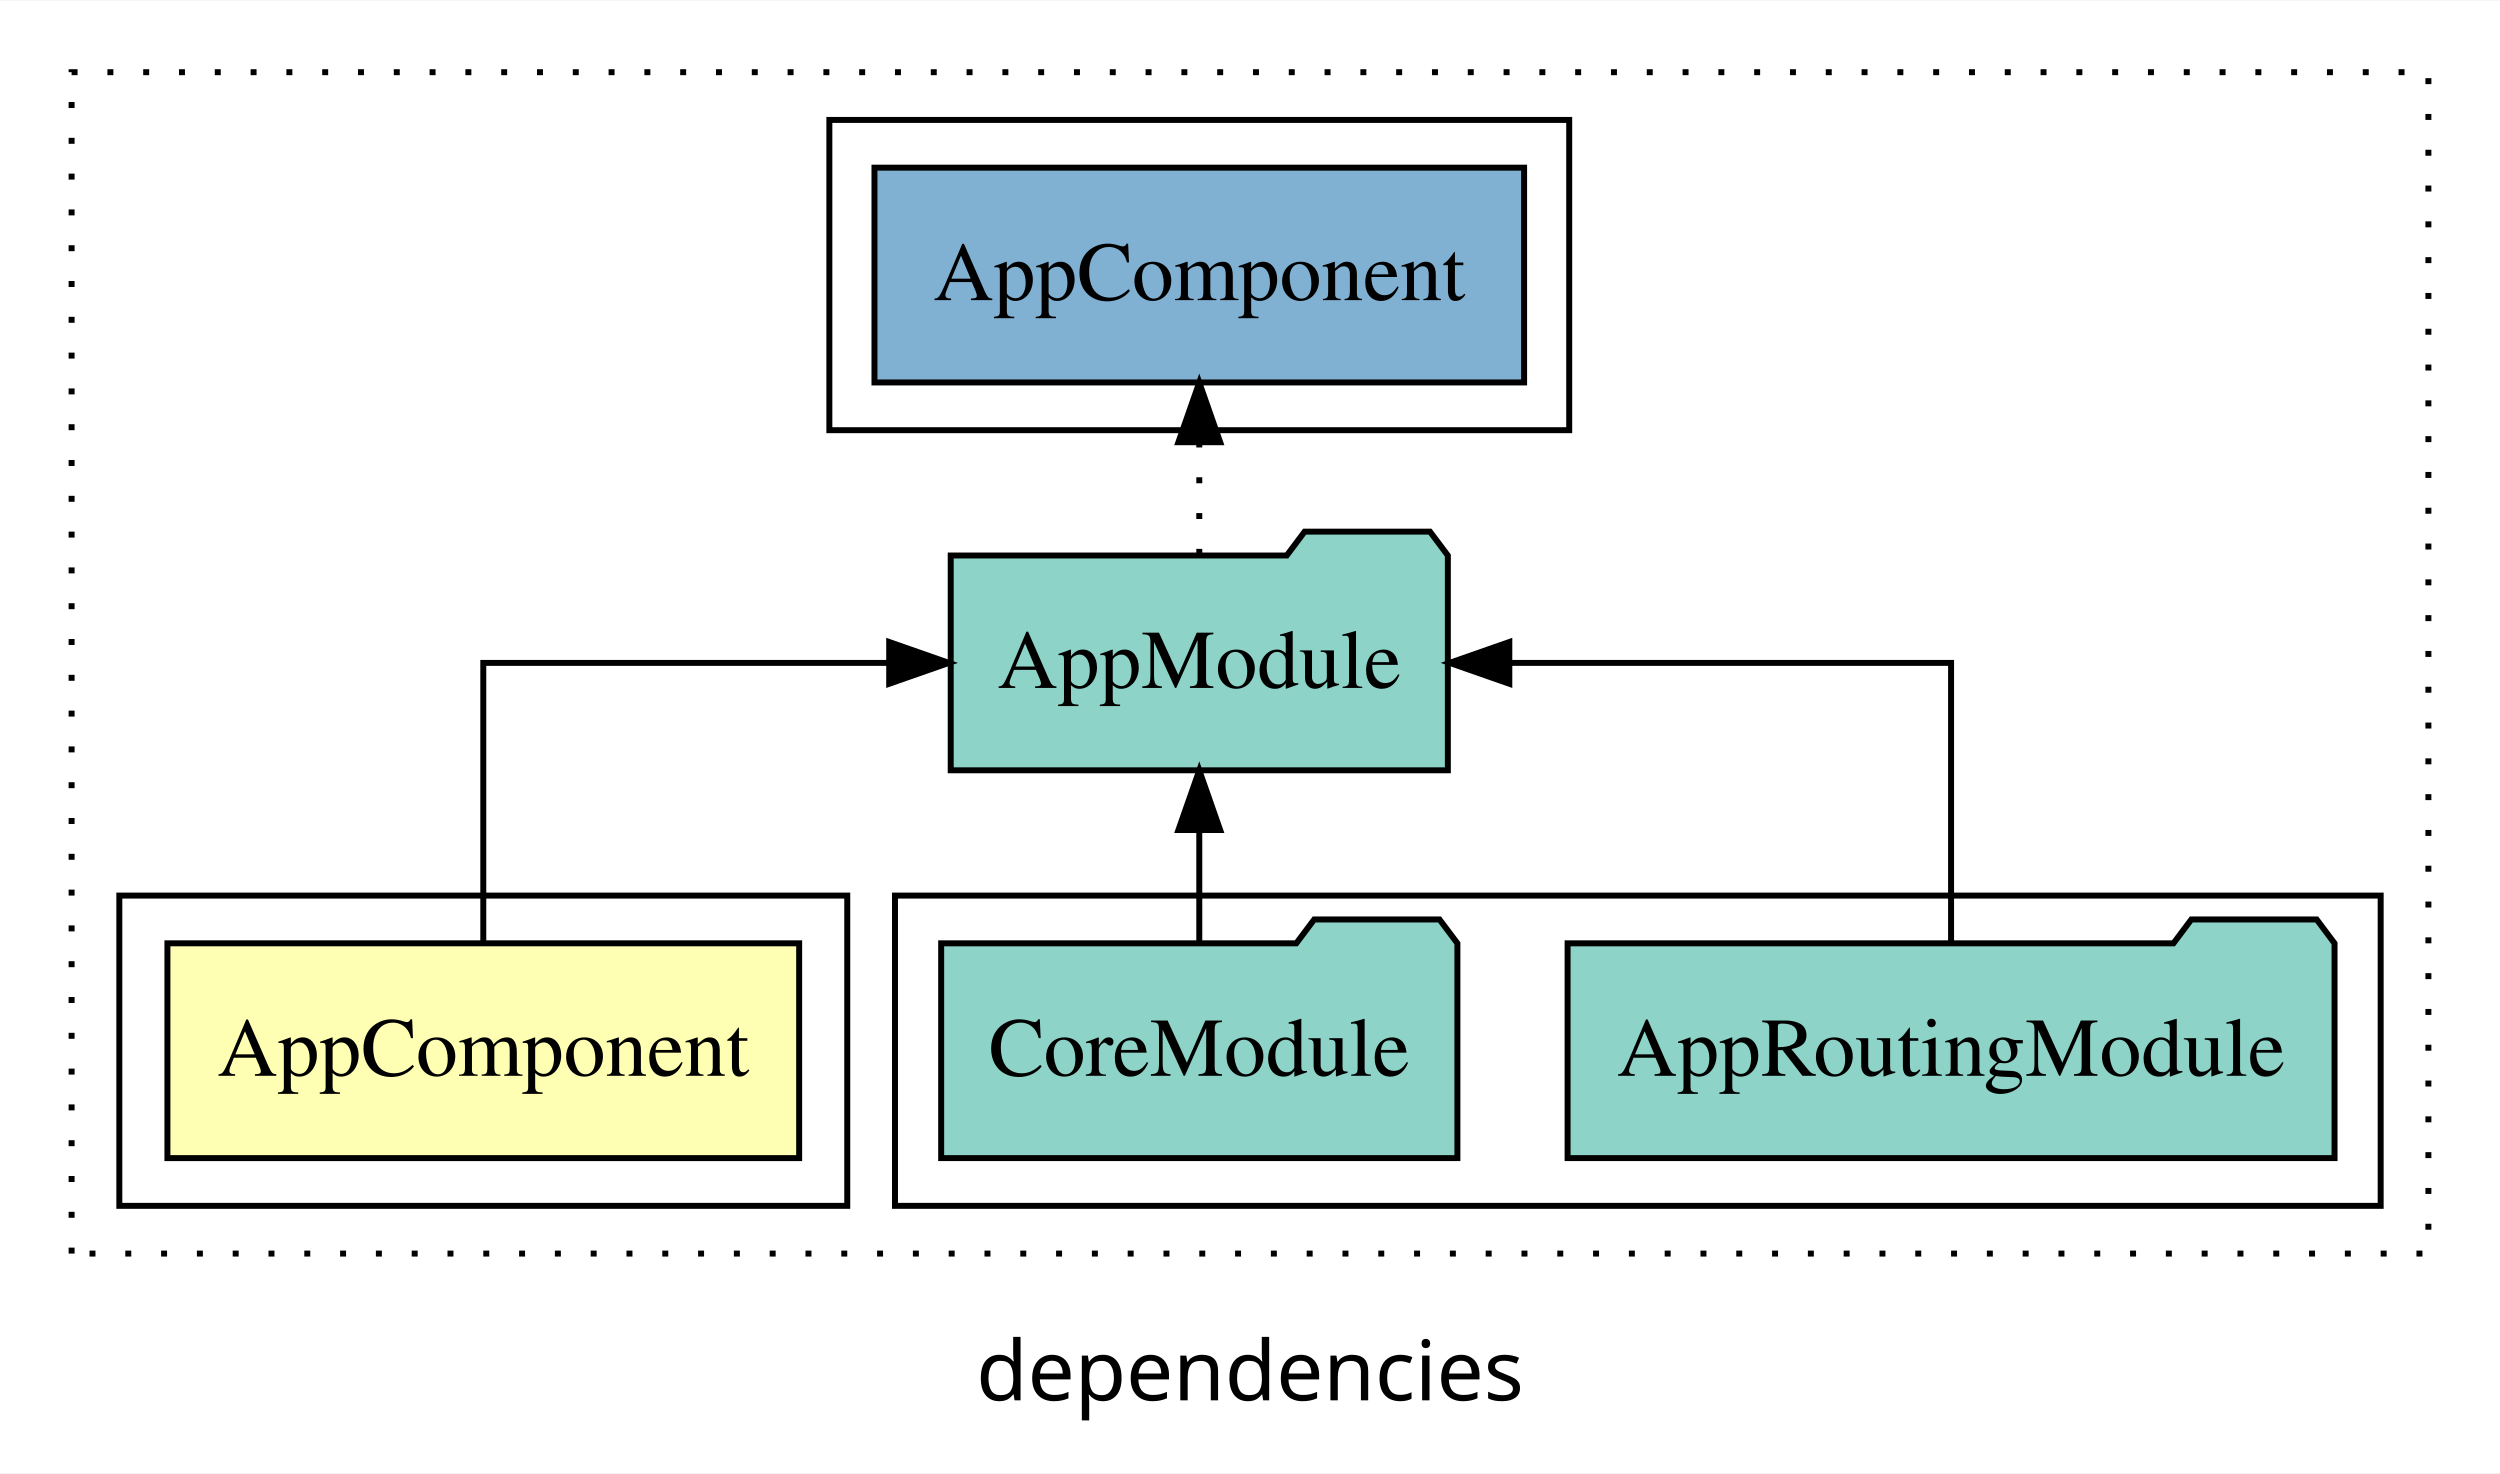
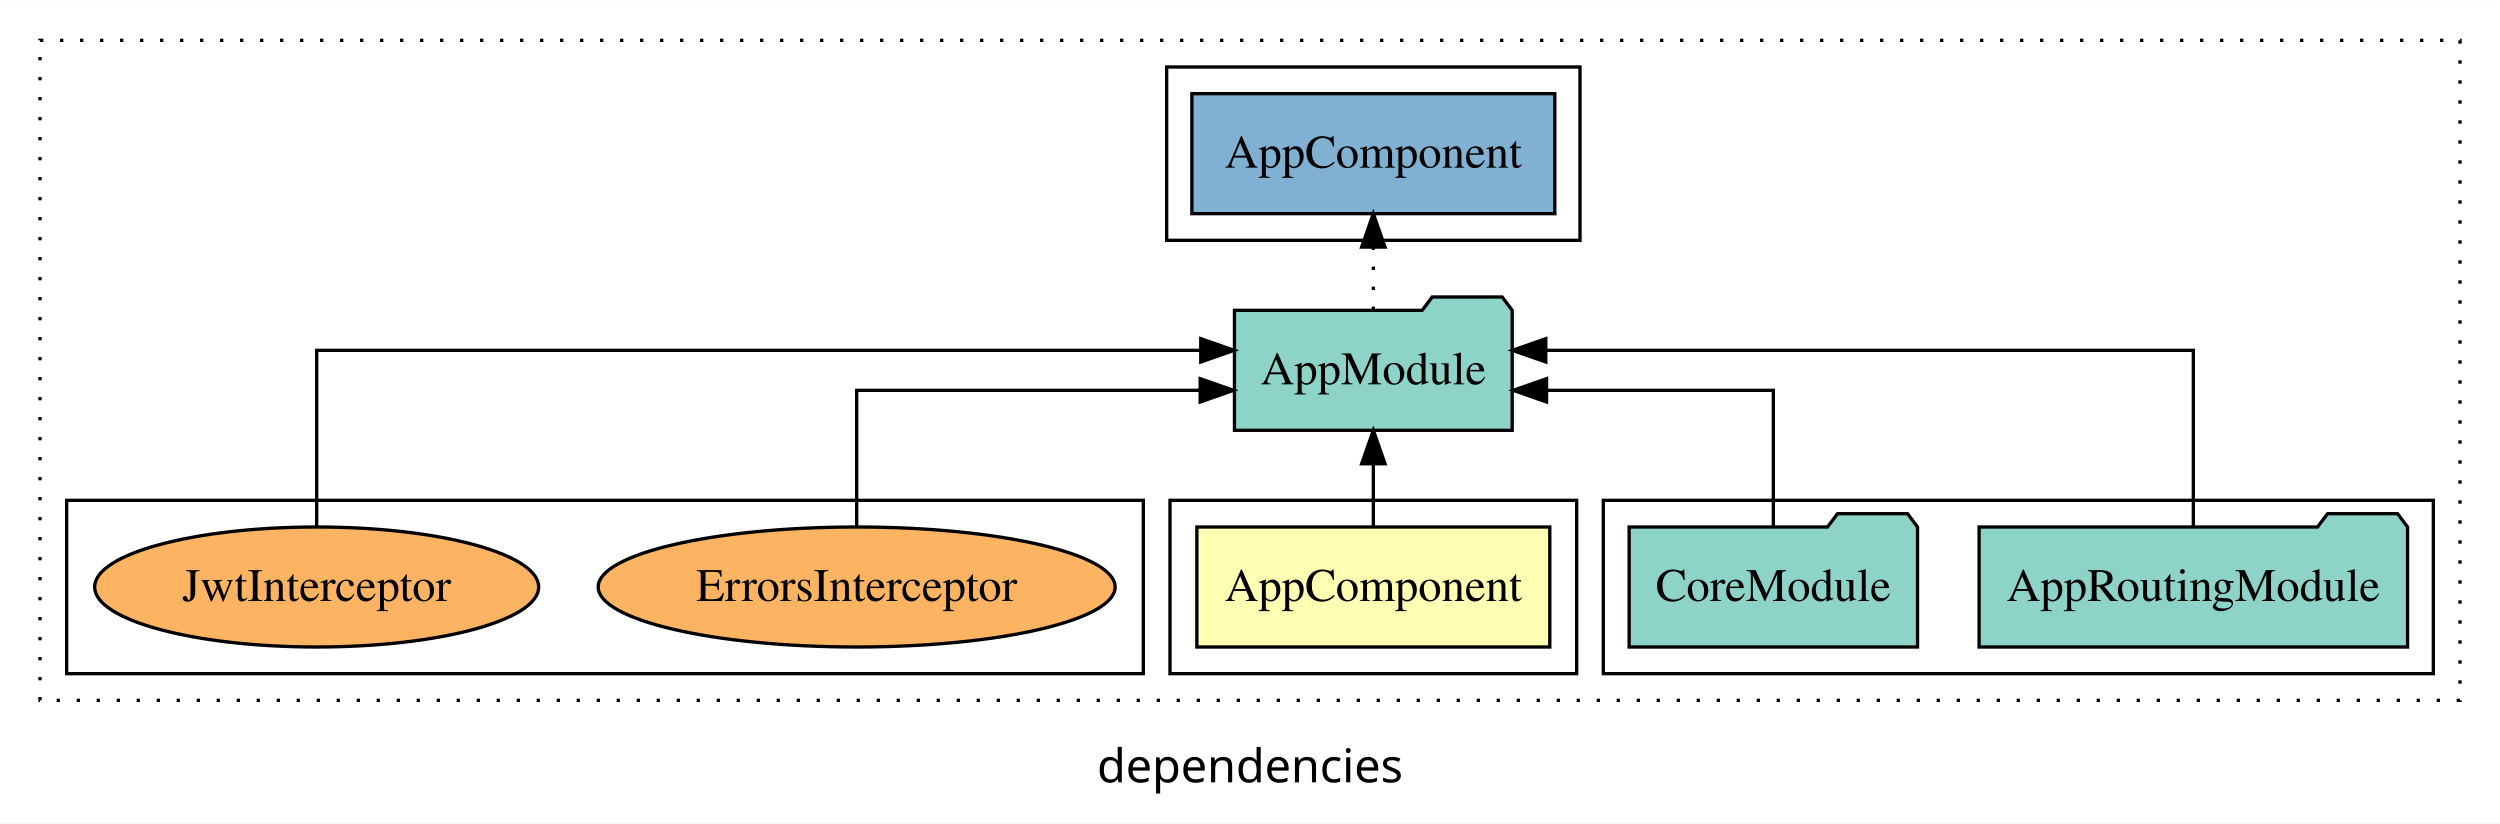
- <svg xmlns="http://www.w3.org/2000/svg" width="419pt" height="247pt" viewBox="0.00 0.00 419.00 246.80">
+ <svg xmlns="http://www.w3.org/2000/svg" width="750pt" height="247pt" viewBox="0.00 0.00 750.00 246.80">
  <g id="graph0" class="graph" transform="scale(1 1) rotate(0) translate(4 242.8)">
-     <polygon fill="white" stroke="transparent" points="-4,4 -4,-242.8 415,-242.8 415,4 -4,4" />
-     <text text-anchor="middle" x="205.5" y="-8.2" font-family="sans-serif" font-size="14.00">dependencies</text>
+     <polygon fill="white" stroke="transparent" points="-4,4 -4,-242.8 746,-242.8 746,4 -4,4" />
+     <text text-anchor="middle" x="371" y="-8.2" font-family="sans-serif" font-size="14.00">dependencies</text>
    <g id="clust1" class="cluster">
-       <polygon fill="none" stroke="black" stroke-dasharray="1,5" points="8,-32.8 8,-230.8 403,-230.8 403,-32.8 8,-32.8" />
+       <polygon fill="none" stroke="black" stroke-dasharray="1,5" points="8,-32.8 8,-230.8 734,-230.8 734,-32.8 8,-32.8" />
+     </g>
+     <g id="clust4" class="cluster">
+       <polygon fill="none" stroke="black" points="477,-40.8 477,-92.8 726,-92.8 726,-40.8 477,-40.8" />
+     </g>
+     <g id="clust2" class="cluster">
+       <polygon fill="none" stroke="black" points="347,-40.8 347,-92.8 469,-92.8 469,-40.8 347,-40.8" />
    </g>
    <g id="clust6" class="cluster">
-       <polygon fill="none" stroke="black" points="135,-170.8 135,-222.8 259,-222.8 259,-170.8 135,-170.8" />
+       <polygon fill="none" stroke="black" points="346,-170.8 346,-222.8 470,-222.8 470,-170.8 346,-170.8" />
    </g>
-     <g id="clust4" class="cluster">
-       <polygon fill="none" stroke="black" points="146,-40.8 146,-92.8 395,-92.8 395,-40.8 146,-40.8" />
-     </g>
-     <g id="clust2" class="cluster">
-       <polygon fill="none" stroke="black" points="16,-40.8 16,-92.8 138,-92.8 138,-40.8 16,-40.8" />
+     <g id="clust7" class="cluster">
+       <polygon fill="none" stroke="black" points="16,-40.8 16,-92.8 339,-92.8 339,-40.8 16,-40.8" />
    </g>
    <g id="node1" class="node">
-       <polygon fill="#ffffb3" stroke="black" points="129.94,-84.8 24.06,-84.8 24.06,-48.8 129.94,-48.8 129.94,-84.8" />
-       <text text-anchor="middle" x="77" y="-62.6" font-family="Times,serif" font-size="14.00">AppComponent</text>
+       <polygon fill="#ffffb3" stroke="black" points="460.94,-84.8 355.06,-84.8 355.06,-48.8 460.94,-48.8 460.94,-84.8" />
+       <text text-anchor="middle" x="408" y="-62.6" font-family="Times,serif" font-size="14.00">AppComponent</text>
    </g>
    <g id="node2" class="node">
-       <polygon fill="#8dd3c7" stroke="black" points="238.66,-149.8 235.66,-153.8 214.66,-153.8 211.66,-149.8 155.34,-149.8 155.34,-113.8 238.66,-113.8 238.66,-149.8" />
-       <text text-anchor="middle" x="197" y="-127.6" font-family="Times,serif" font-size="14.00">AppModule</text>
+       <polygon fill="#8dd3c7" stroke="black" points="449.66,-149.8 446.66,-153.8 425.66,-153.8 422.66,-149.8 366.34,-149.8 366.34,-113.8 449.66,-113.8 449.66,-149.8" />
+       <text text-anchor="middle" x="408" y="-127.6" font-family="Times,serif" font-size="14.00">AppModule</text>
    </g>
    <g id="edge1" class="edge">
-       <path fill="none" stroke="black" d="M77,-84.91C77,-104.14 77,-131.8 77,-131.8 77,-131.8 145.03,-131.8 145.03,-131.8" />
-       <polygon fill="black" stroke="black" points="145.03,-135.3 155.03,-131.8 145.03,-128.3 145.03,-135.3" />
+       <path fill="none" stroke="black" d="M408,-84.91C408,-84.91 408,-103.79 408,-103.79" />
+       <polygon fill="black" stroke="black" points="404.5,-103.79 408,-113.79 411.5,-103.79 404.5,-103.79" />
    </g>
    <g id="node5" class="node">
-       <polygon fill="#80b1d3" stroke="black" points="251.44,-214.8 142.56,-214.8 142.56,-178.8 251.44,-178.8 251.44,-214.8" />
-       <text text-anchor="middle" x="197" y="-192.6" font-family="Times,serif" font-size="14.00">AppComponent </text>
+       <polygon fill="#80b1d3" stroke="black" points="462.44,-214.8 353.56,-214.8 353.56,-178.8 462.44,-178.8 462.44,-214.8" />
+       <text text-anchor="middle" x="408" y="-192.6" font-family="Times,serif" font-size="14.00">AppComponent </text>
    </g>
    <g id="edge4" class="edge">
-       <path fill="none" stroke="black" stroke-dasharray="1,5" d="M197,-149.91C197,-149.91 197,-168.79 197,-168.79" />
-       <polygon fill="black" stroke="black" points="193.5,-168.79 197,-178.79 200.5,-168.79 193.5,-168.79" />
+       <path fill="none" stroke="black" stroke-dasharray="1,5" d="M408,-149.91C408,-149.91 408,-168.79 408,-168.79" />
+       <polygon fill="black" stroke="black" points="404.5,-168.79 408,-178.79 411.5,-168.79 404.5,-168.79" />
    </g>
    <g id="node3" class="node">
-       <polygon fill="#8dd3c7" stroke="black" points="387.27,-84.8 384.27,-88.8 363.27,-88.8 360.27,-84.8 258.73,-84.8 258.73,-48.8 387.27,-48.8 387.27,-84.8" />
-       <text text-anchor="middle" x="323" y="-62.6" font-family="Times,serif" font-size="14.00">AppRoutingModule</text>
+       <polygon fill="#8dd3c7" stroke="black" points="718.27,-84.8 715.27,-88.8 694.27,-88.8 691.27,-84.8 589.73,-84.8 589.73,-48.8 718.27,-48.8 718.27,-84.8" />
+       <text text-anchor="middle" x="654" y="-62.6" font-family="Times,serif" font-size="14.00">AppRoutingModule</text>
    </g>
    <g id="edge2" class="edge">
-       <path fill="none" stroke="black" d="M323,-84.91C323,-104.14 323,-131.8 323,-131.8 323,-131.8 248.96,-131.8 248.96,-131.8" />
-       <polygon fill="black" stroke="black" points="248.96,-128.3 238.96,-131.8 248.96,-135.3 248.96,-128.3" />
+       <path fill="none" stroke="black" d="M654,-85.08C654,-106.12 654,-137.8 654,-137.8 654,-137.8 459.73,-137.8 459.73,-137.8" />
+       <polygon fill="black" stroke="black" points="459.73,-134.3 449.73,-137.8 459.73,-141.3 459.73,-134.3" />
    </g>
    <g id="node4" class="node">
-       <polygon fill="#8dd3c7" stroke="black" points="240.26,-84.8 237.26,-88.8 216.26,-88.8 213.26,-84.8 153.74,-84.8 153.74,-48.8 240.26,-48.8 240.26,-84.8" />
-       <text text-anchor="middle" x="197" y="-62.6" font-family="Times,serif" font-size="14.00">CoreModule</text>
+       <polygon fill="#8dd3c7" stroke="black" points="571.26,-84.8 568.26,-88.8 547.26,-88.8 544.26,-84.8 484.74,-84.8 484.74,-48.8 571.26,-48.8 571.26,-84.8" />
+       <text text-anchor="middle" x="528" y="-62.6" font-family="Times,serif" font-size="14.00">CoreModule</text>
    </g>
    <g id="edge3" class="edge">
-       <path fill="none" stroke="black" d="M197,-84.91C197,-84.91 197,-103.79 197,-103.79" />
-       <polygon fill="black" stroke="black" points="193.5,-103.79 197,-113.79 200.5,-103.79 193.5,-103.79" />
+       <path fill="none" stroke="black" d="M528,-84.82C528,-102.17 528,-125.8 528,-125.8 528,-125.8 459.97,-125.8 459.97,-125.8" />
+       <polygon fill="black" stroke="black" points="459.97,-122.3 449.97,-125.8 459.97,-129.3 459.97,-122.3" />
+     </g>
+     <g id="node6" class="node">
+       <ellipse fill="#fdb462" stroke="black" cx="253" cy="-66.8" rx="77.54" ry="18" />
+       <text text-anchor="middle" x="253" y="-62.6" font-family="Times,serif" font-size="14.00">ErrorsInterceptor</text>
+     </g>
+     <g id="edge5" class="edge">
+       <path fill="none" stroke="black" d="M253,-84.82C253,-102.17 253,-125.8 253,-125.8 253,-125.8 356.05,-125.8 356.05,-125.8" />
+       <polygon fill="black" stroke="black" points="356.05,-129.3 366.05,-125.8 356.05,-122.3 356.05,-129.3" />
+     </g>
+     <g id="node7" class="node">
+       <ellipse fill="#fdb462" stroke="black" cx="91" cy="-66.8" rx="66.61" ry="18" />
+       <text text-anchor="middle" x="91" y="-62.6" font-family="Times,serif" font-size="14.00">JwtInterceptor</text>
+     </g>
+     <g id="edge6" class="edge">
+       <path fill="none" stroke="black" d="M91,-85.08C91,-106.12 91,-137.8 91,-137.8 91,-137.8 356.23,-137.8 356.23,-137.8" />
+       <polygon fill="black" stroke="black" points="356.23,-141.3 366.23,-137.8 356.23,-134.3 356.23,-141.3" />
    </g>
  </g>
</svg>
